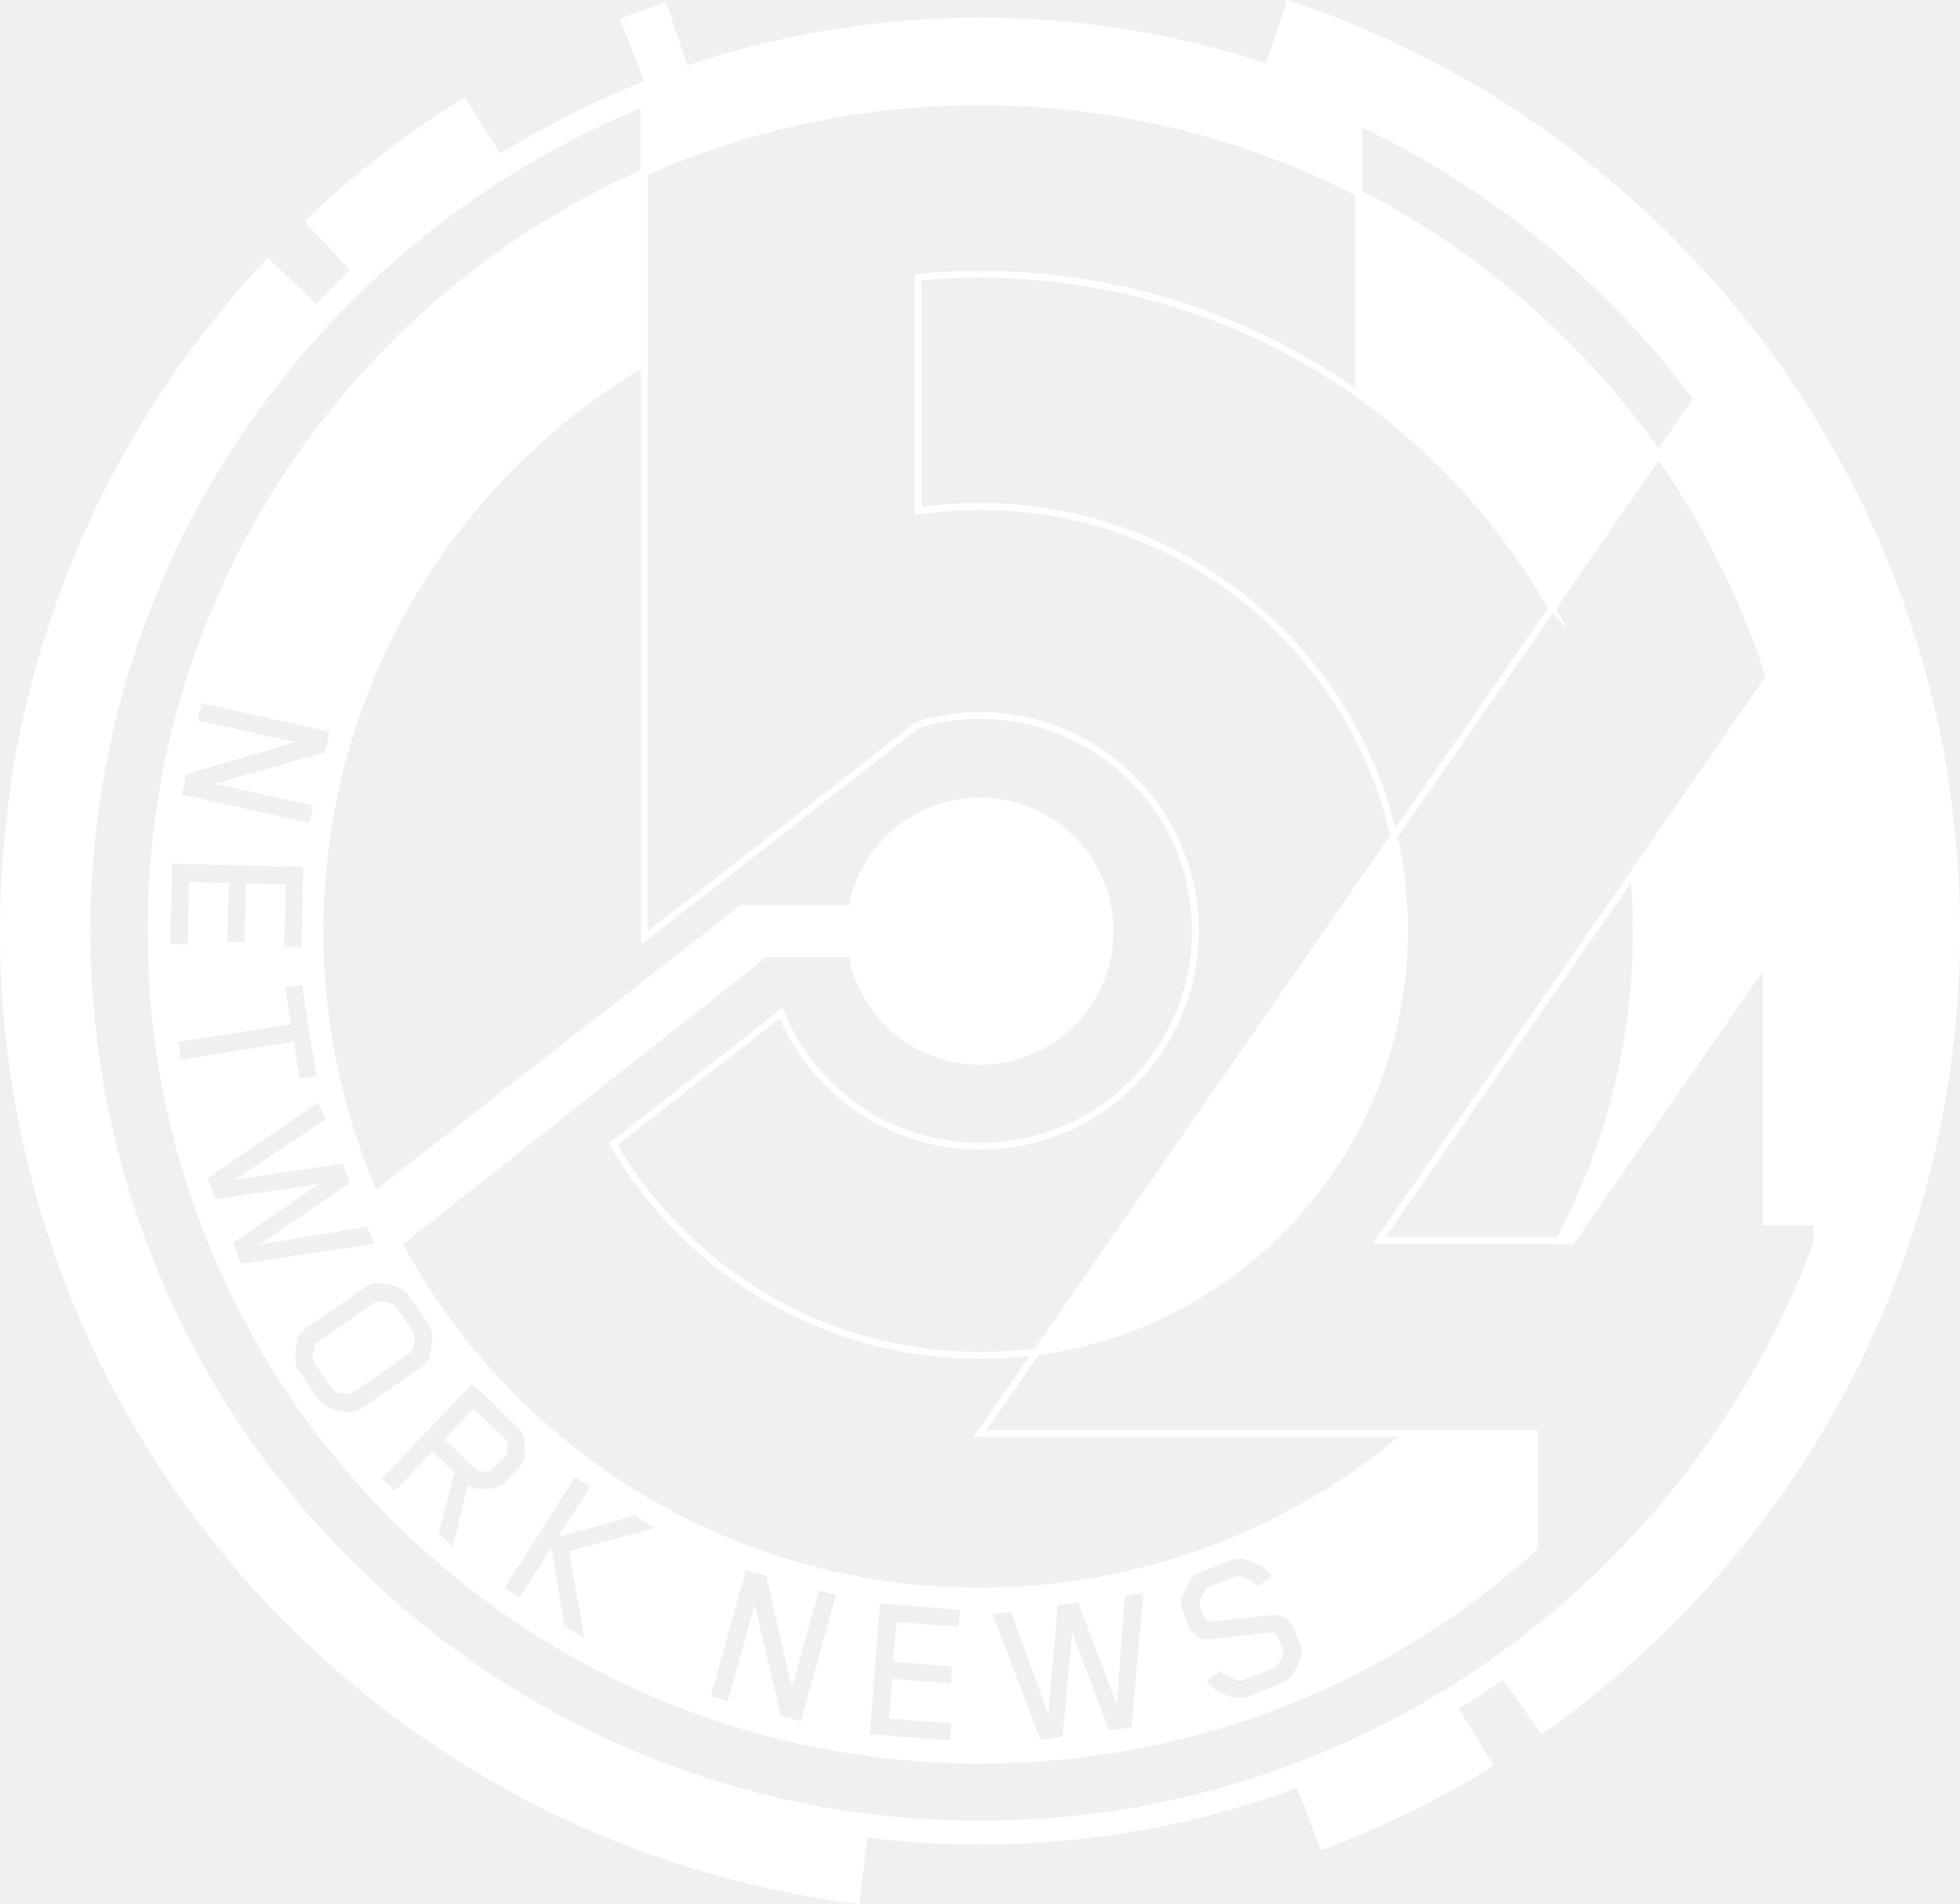
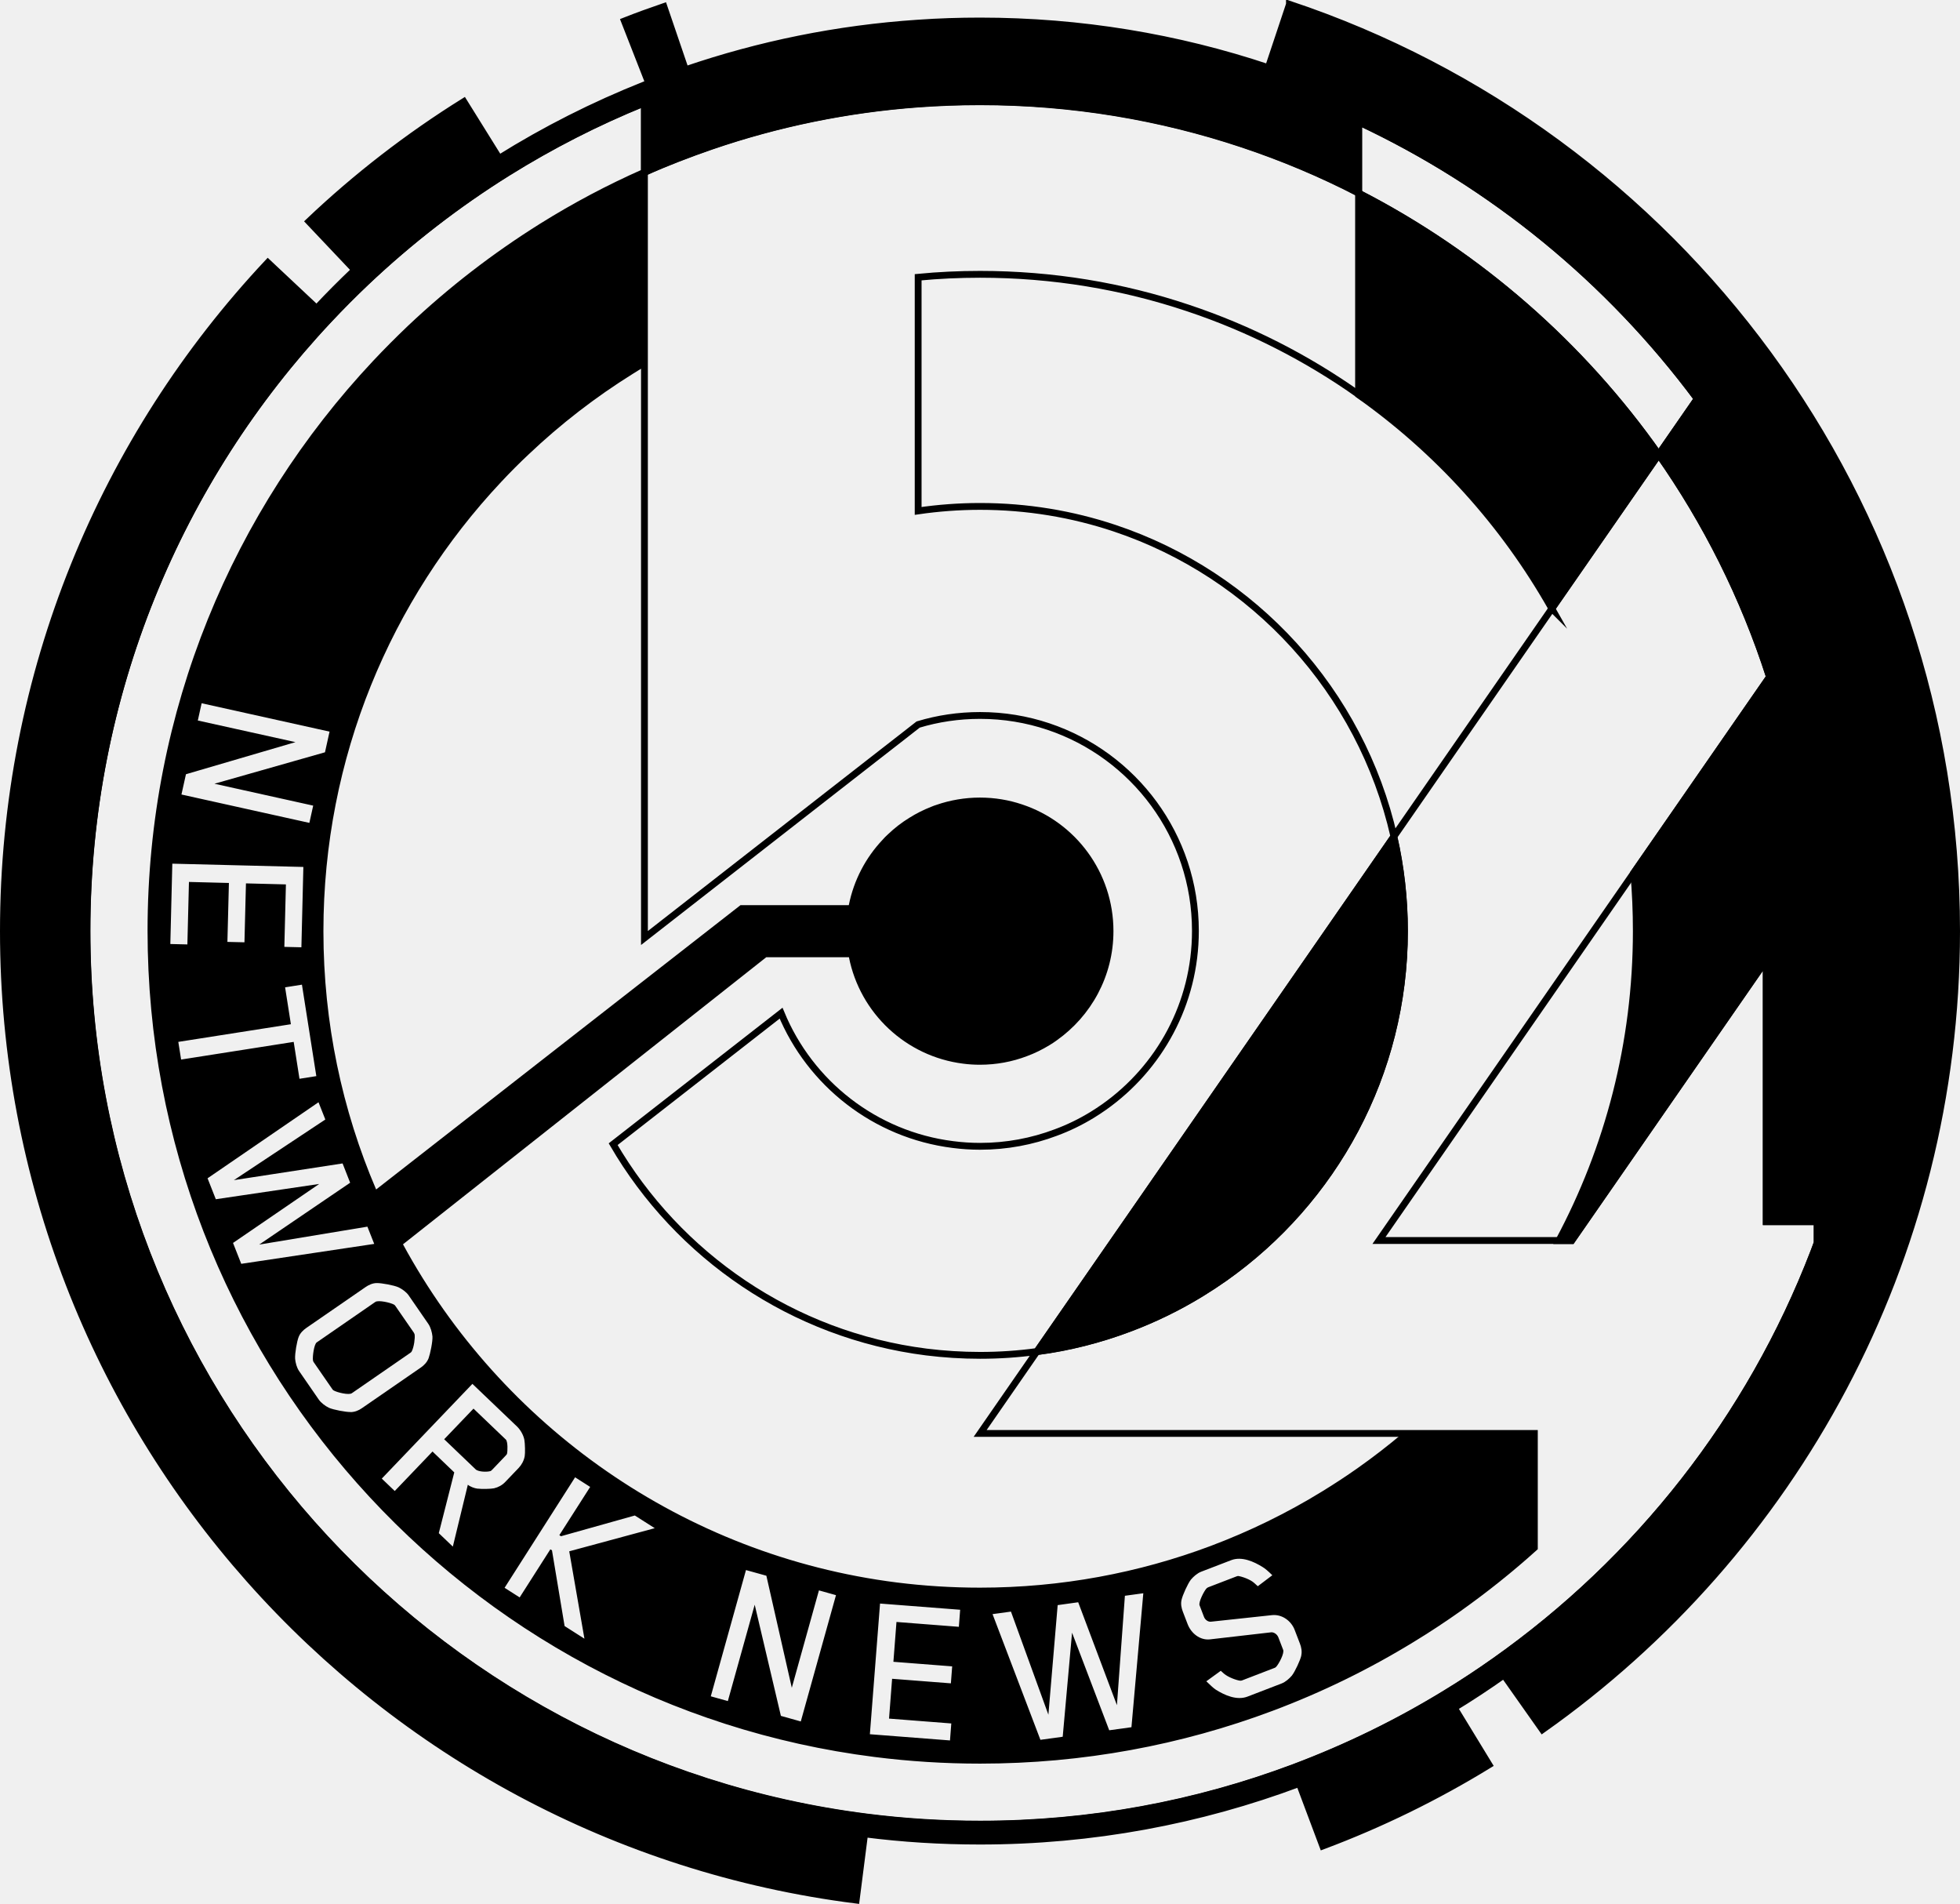
<svg xmlns="http://www.w3.org/2000/svg" id="Layer_2" viewBox="0 0 287.44 279.15">
  <defs>
-     <style>.cls-1{fill:none;}.cls-1,.cls-2{stroke:#fff;stroke-miterlimit:10;}.cls-3{stroke-width:0px;}.cls-3,.cls-2{fill:#fff;}</style>
+     <style>.cls-1{fill:none;}.cls-1,.cls-2{stroke:#000;stroke-miterlimit:10;}.cls-3{stroke-width:0px;}.cls-3,.cls-2{fill:#000;}</style>
  </defs>
  <g id="Layer_1-2">
    <path class="cls-1" d="M243.25,66.64l5.66-8.17c-12.87-17.32-29.92-31.35-49.66-40.6v10.45c17.59,9.04,32.69,22.25,43.99,38.32Z" />
    <path class="cls-1" d="M265.74,179.11h-6.7v-38.38l-28.53,41.15h-28.28l37.38-53.92,19.9-28.71c-3.78-11.75-9.3-22.72-16.25-32.62l-15.67,22.59-23.17,33.43c1.01,4.46,1.55,9.09,1.55,13.85,0,21.02-10.42,39.61-26.39,50.88-1.11.78-2.25,1.53-3.41,2.24-3.33,2.04-6.88,3.78-10.59,5.16h0c-4.3,1.62-8.82,2.77-13.52,3.39l9.6-13.85,6-8.65,1.82-2.63,34.94-50.4c-4.83-21.26-20.54-38.38-40.97-45.2-6.2-2.07-12.83-3.19-19.72-3.19-3.08,0-6.12.23-9.08.66v-34.26c2.99-.29,6.02-.43,9.08-.43,10.66,0,20.91,1.73,30.49,4.94,9.01,3,17.44,7.31,25.04,12.69,0,0,0,0,0,0v-29.57s0,0,0,0c-5.44-2.81-11.13-5.21-17.01-7.17-12.1-4.04-25.06-6.23-38.52-6.23-3.06,0-6.08.11-9.08.33-10.52.78-20.68,2.89-30.28,6.18-1.66.57-3.3,1.17-4.92,1.8-1.67.65-3.31,1.34-4.94,2.06v112.28l22.08-17.22,5.41-4.22,1.4-1.09,4.68-3.65,4.46-3.47,1.11-.87,1-.78h0c2.87-.87,5.92-1.33,9.08-1.33,3.5,0,6.86.57,10,1.62,12.54,4.19,21.58,16.02,21.58,29.97,0,10.67-5.29,20.1-13.39,25.82-.56.4-1.14.77-1.73,1.14-1.7,1.04-3.5,1.92-5.38,2.61h0c-3.45,1.3-7.18,2.01-11.08,2.01-1.36,0-2.69-.09-4-.26-11.42-1.44-20.94-8.98-25.18-19.26l-24.63,19.21c9.53,16.36,26.3,27.99,45.93,30.47,2.59.32,5.21.49,7.89.49,2.82,0,5.6-.19,8.32-.56l-8.32,12.01h81.28v16.75c-3.56,3.21-7.32,6.2-11.24,8.98-2.17,1.53-4.38,2.99-6.65,4.37-6.52,4-13.44,7.39-20.7,10.11-13.28,4.98-27.67,7.7-42.69,7.7-5.22,0-10.36-.33-15.42-.97-59.87-7.57-106.18-58.7-106.18-120.63,0-32.19,12.51-61.45,32.93-83.21,1.65-1.76,3.36-3.47,5.1-5.13,5.91-5.59,12.37-10.58,19.29-14.91,4.8-3,9.83-5.67,15.06-7.98v-10.19c-6.99,2.84-13.68,6.26-20.01,10.2-7.47,4.66-14.42,10.05-20.79,16.07-1.89,1.78-3.72,3.62-5.49,5.52-22,23.43-35.47,54.96-35.47,89.63,0,66.71,49.87,121.77,114.37,129.93,5.43.69,10.98,1.04,16.61,1.04,16.18,0,31.67-2.93,45.98-8.3,7.81-2.93,15.28-6.58,22.3-10.88,2.45-1.49,4.83-3.06,7.16-4.71,21.03-14.84,37.48-35.69,46.86-60.08h0c.16-.44.32-.87.48-1.3v-3.11h-.76Z" />
    <path class="cls-2" d="M189.1.63l-3.1,9.29c-13.29-4.44-27.5-6.84-42.28-6.84-3.05,0-6.07.1-9.08.31-11.86.79-23.3,3.14-34.12,6.84l-1.48-4.34-1.68-4.93c-1.95.67-3.89,1.37-5.79,2.12l2.94,7.51.63,1.61c-.21.08-.42.16-.63.25-7.45,2.96-14.59,6.57-21.31,10.77l-5.18-8.32c-8.16,5.09-15.78,10.98-22.72,17.57l6.73,7.11c-1.92,1.82-3.79,3.69-5.6,5.63l-7.15-6.71C15.23,64.13.5,98.6.5,136.52c0,72.95,54.53,133.16,125.06,142.07l1.24-9.71c5.55.71,11.19,1.06,16.91,1.06,16.48,0,32.26-2.99,46.84-8.45l3.44,9.17c8.55-3.2,16.7-7.2,24.38-11.91l-5.1-8.36c2.49-1.52,4.92-3.12,7.29-4.8l5.65,8.01c36.73-25.93,60.73-68.71,60.73-117.1,0-63.24-40.98-116.9-97.84-135.88ZM219.16,243.6c-2.33,1.65-4.72,3.22-7.16,4.71-7.02,4.3-14.48,7.95-22.3,10.88-14.31,5.37-29.8,8.3-45.98,8.3-5.63,0-11.17-.35-16.61-1.04-64.5-8.16-114.37-63.22-114.37-129.93,0-34.67,13.47-66.2,35.47-89.63,1.78-1.89,3.61-3.73,5.49-5.52,6.36-6.02,13.32-11.41,20.79-16.07,6.33-3.94,13.02-7.37,20.01-10.2v10.19c1.62-.73,3.27-1.41,4.94-2.06,1.62-.63,3.26-1.23,4.92-1.8,9.61-3.29,19.76-5.41,30.28-6.18,3-.22,6.02-.33,9.08-.33,13.46,0,26.42,2.19,38.52,6.23,5.88,1.96,11.57,4.36,17.01,7.17,0,0,0,0,0,0v-10.45c19.73,9.25,36.78,23.28,49.66,40.6l-5.66,8.17c6.96,9.89,12.48,20.87,16.25,32.62l-19.9,28.71c.25,2.81.37,5.67.37,8.55,0,16.41-4.11,31.86-11.35,45.38h1.87l28.53-41.15v38.38h7.46v3.11c-.16.43-.32.86-.48,1.29h0c-9.38,24.4-25.83,45.26-46.86,60.09Z" />
    <path class="cls-2" d="M227.58,89.23l15.67-22.59c-11.3-16.07-26.4-29.28-43.99-38.32v29.57c11.6,8.2,21.31,18.92,28.33,31.35Z" />
    <path class="cls-2" d="M169.47,173.06l-1.82,2.63-6,8.65-9.6,13.85c4.7-.62,9.22-1.77,13.52-3.39h0c3.71-1.39,7.26-3.13,10.59-5.17,1.16-.71,2.3-1.46,3.41-2.24,15.97-11.27,26.39-29.86,26.39-50.88,0-4.76-.54-9.39-1.55-13.85l-34.94,50.4Z" />
    <path class="cls-3" d="M74.35,213.17c.1-.39.14-1.77-.16-2.1-.05-.04-.09-.09-.14-.13l-4.61-4.41-4.3,4.49,4.61,4.41c.42.4,1.73.41,2.2.25.07-.02.22-.19.27-.23l1.9-1.99s.22-.23.22-.28Z" />
    <path class="cls-3" d="M60.71,195.42l-2.73-3.95c-.07-.11-.15-.17-.22-.2-.5-.28-2.27-.69-2.72-.38l-8.59,5.93c-.4.27-.64,2.12-.55,2.64,0,.07.04.17.11.27l2.73,3.95c.07.11.15.17.22.2.5.28,2.2.7,2.64.39l8.59-5.93c.11-.07.17-.15.2-.22.33-.65.49-1.94.42-2.43-.01-.07-.04-.17-.11-.27Z" />
    <path class="cls-3" d="M224.96,210.2h-19.31c-2.09,1.76-4.25,3.43-6.49,5.01-1.71,1.21-3.47,2.36-5.26,3.46-5.16,3.17-10.64,5.85-16.39,8.01-10.52,3.94-21.9,6.1-33.79,6.1-4.14,0-8.21-.26-12.21-.76-31.33-3.97-57.96-22.99-72.41-49.58l53.27-42.09h12.13c1.62,8.2,8.35,14.54,16.73,15.6.82.11,1.65.16,2.48.16,2.42,0,4.74-.44,6.87-1.25,1.17-.43,2.28-.98,3.33-1.62.37-.22.73-.46,1.07-.71,5.02-3.55,8.31-9.39,8.31-16.01,0-8.65-5.6-15.99-13.38-18.57h0c-1.95-.66-4.04-1.01-6.21-1.01s-4.35.37-6.34,1.06c-.26.08-.54.18-.79.29-1.13.44-2.2.98-3.22,1.62-1.12.69-2.16,1.49-3.11,2.4-.29.26-.57.54-.82.83-2.47,2.62-4.21,5.91-4.94,9.57h-15.88l-25.13,19.6-28.31,22.09c-4.98-11.63-7.73-24.43-7.73-37.87,0-25.48,9.9-48.65,26.07-65.87,1.31-1.4,2.65-2.75,4.04-4.05,4.67-4.43,9.79-8.39,15.28-11.81.55-.35,1.1-.68,1.66-1.01v-28.48c-5.22,2.31-10.25,4.98-15.06,7.98-6.93,4.33-13.39,9.32-19.29,14.91-1.75,1.66-3.45,3.37-5.1,5.13-20.42,21.75-32.93,51.02-32.93,83.21,0,61.93,46.31,113.06,106.18,120.63,5.05.64,10.19.97,15.42.97,15.02,0,29.41-2.72,42.69-7.7,7.26-2.72,14.18-6.11,20.7-10.11,2.27-1.38,4.49-2.84,6.65-4.37,3.93-2.78,7.66-5.75,11.22-8.96l-.02-16.77ZM27.26,113.52l16.07-4.71-14.32-3.17.56-2.53,18.76,4.16-.67,3.03-16.21,4.61,14.48,3.21-.56,2.53-18.76-4.16.66-2.97ZM25.28,126.63l19.21.48-.29,11.78-2.5-.06.23-9.16-5.86-.15-.22,8.64-2.5-.06.22-8.64-5.86-.15-.23,9.16-2.5-.06.29-11.78ZM26.15,152.76l16.51-2.59-.85-5.41,2.47-.39,2.11,13.41-2.47.39-.85-5.41-16.51,2.59-.41-2.59ZM34.17,182.24l12.64-8.65-15.16,2.24-1.21-3.07,16.27-11.15,1,2.53-13.41,8.89,15.94-2.45,1.11,2.83-13.34,9.07,15.87-2.63,1,2.53-19.5,2.92-1.21-3.07ZM51.4,207.03c-.69.01-2.47-.32-3.16-.62-.53-.26-1.16-.72-1.5-1.22l-2.87-4.16c-.35-.5-.54-1.23-.59-1.81-.05-.75.26-2.55.52-3.2.22-.58.69-1.02,1.14-1.33l8.67-5.98c.45-.31,1.03-.59,1.65-.59.69-.01,2.52.32,3.2.63.53.26,1.14.69,1.48,1.19l2.87,4.16c.35.5.55,1.25.61,1.84.05.75-.33,2.56-.56,3.19-.22.58-.65,1.03-1.12,1.36l-8.67,5.98c-.47.33-1.05.57-1.67.57ZM70.05,218.27c-.48-.06-1.09-.29-1.44-.58l-2.2,9.07-2.06-1.97,2.27-8.91-3.19-3.06-5.54,5.79-1.9-1.82,13.29-13.89,6.53,6.24c.53.51.96,1.27,1.09,1.97.1.54.13,1.95.05,2.4-.12.64-.43,1.23-.87,1.7l-1.99,2.08c-.44.46-1,.77-1.63.92-.45.1-1.85.13-2.4.05ZM85.72,240.27l-2.92-1.86-1.85-11.1-.24-.15-4.5,7.05-2.21-1.41,10.34-16.2,2.21,1.41-4.52,7.07.24.16,10.83-3.04,2.92,1.86-12.54,3.39,2.23,12.82ZM117.45,252.4l-2.93-.82-3.84-16.3-3.94,14.13-2.5-.7,5.16-18.51,2.99.83,3.73,16.43,3.98-14.28,2.5.7-5.16,18.51ZM140.6,238.52l-9.13-.71-.45,5.84,8.62.67-.19,2.49-8.62-.67-.45,5.84,9.13.71-.19,2.49-11.75-.91,1.49-19.16,11.75.91-.19,2.49ZM165.94,253.24l-3.27.45-5.45-14.31-1.37,15.26-3.27.45-7.02-18.43,2.7-.37,5.49,15.12,1.36-16.07,3.01-.42,5.68,15.09,1.17-16.04,2.7-.37-1.74,19.64ZM190.84,242.74c-.15.68-.92,2.34-1.38,2.93-.38.45-.94.94-1.51,1.16l-4.99,1.92c-1.58.61-3.38-.21-4.64-1-.37-.24-.75-.61-1.41-1.24l2.12-1.54c.21.19.48.43.48.43.65.54,1.81.95,2.35,1.02.14.01.23-.02.29-.04l4.78-1.84c.09-.03.17-.1.22-.15.39-.42,1.23-1.98,1.03-2.49l-.7-1.82c-.18-.48-.68-.8-1.08-.75l-8.94,1.03c-1.51.17-2.79-.92-3.29-2.23l-.7-1.82c-.2-.51-.34-1.14-.19-1.75.15-.68.91-2.37,1.37-2.96.38-.45.94-.94,1.51-1.16l4.4-1.69c1.55-.6,3.35.22,4.61,1.01.35.21.77.56,1.42,1.2l-2.13,1.61c-.42-.39-.53-.48-.53-.48-.58-.53-1.81-.95-2.35-1.02,0,0-.1,0-.22.05l-4.16,1.6c-.12.05-.17.1-.25.16-.37.38-1.21,2.04-1.03,2.49l.65,1.7c.17.45.63.75,1.03.7l8.93-.96c1.48-.16,2.83.84,3.33,2.15l.78,2.03c.2.51.33,1.14.19,1.75Z" />
  </g>
</svg>
